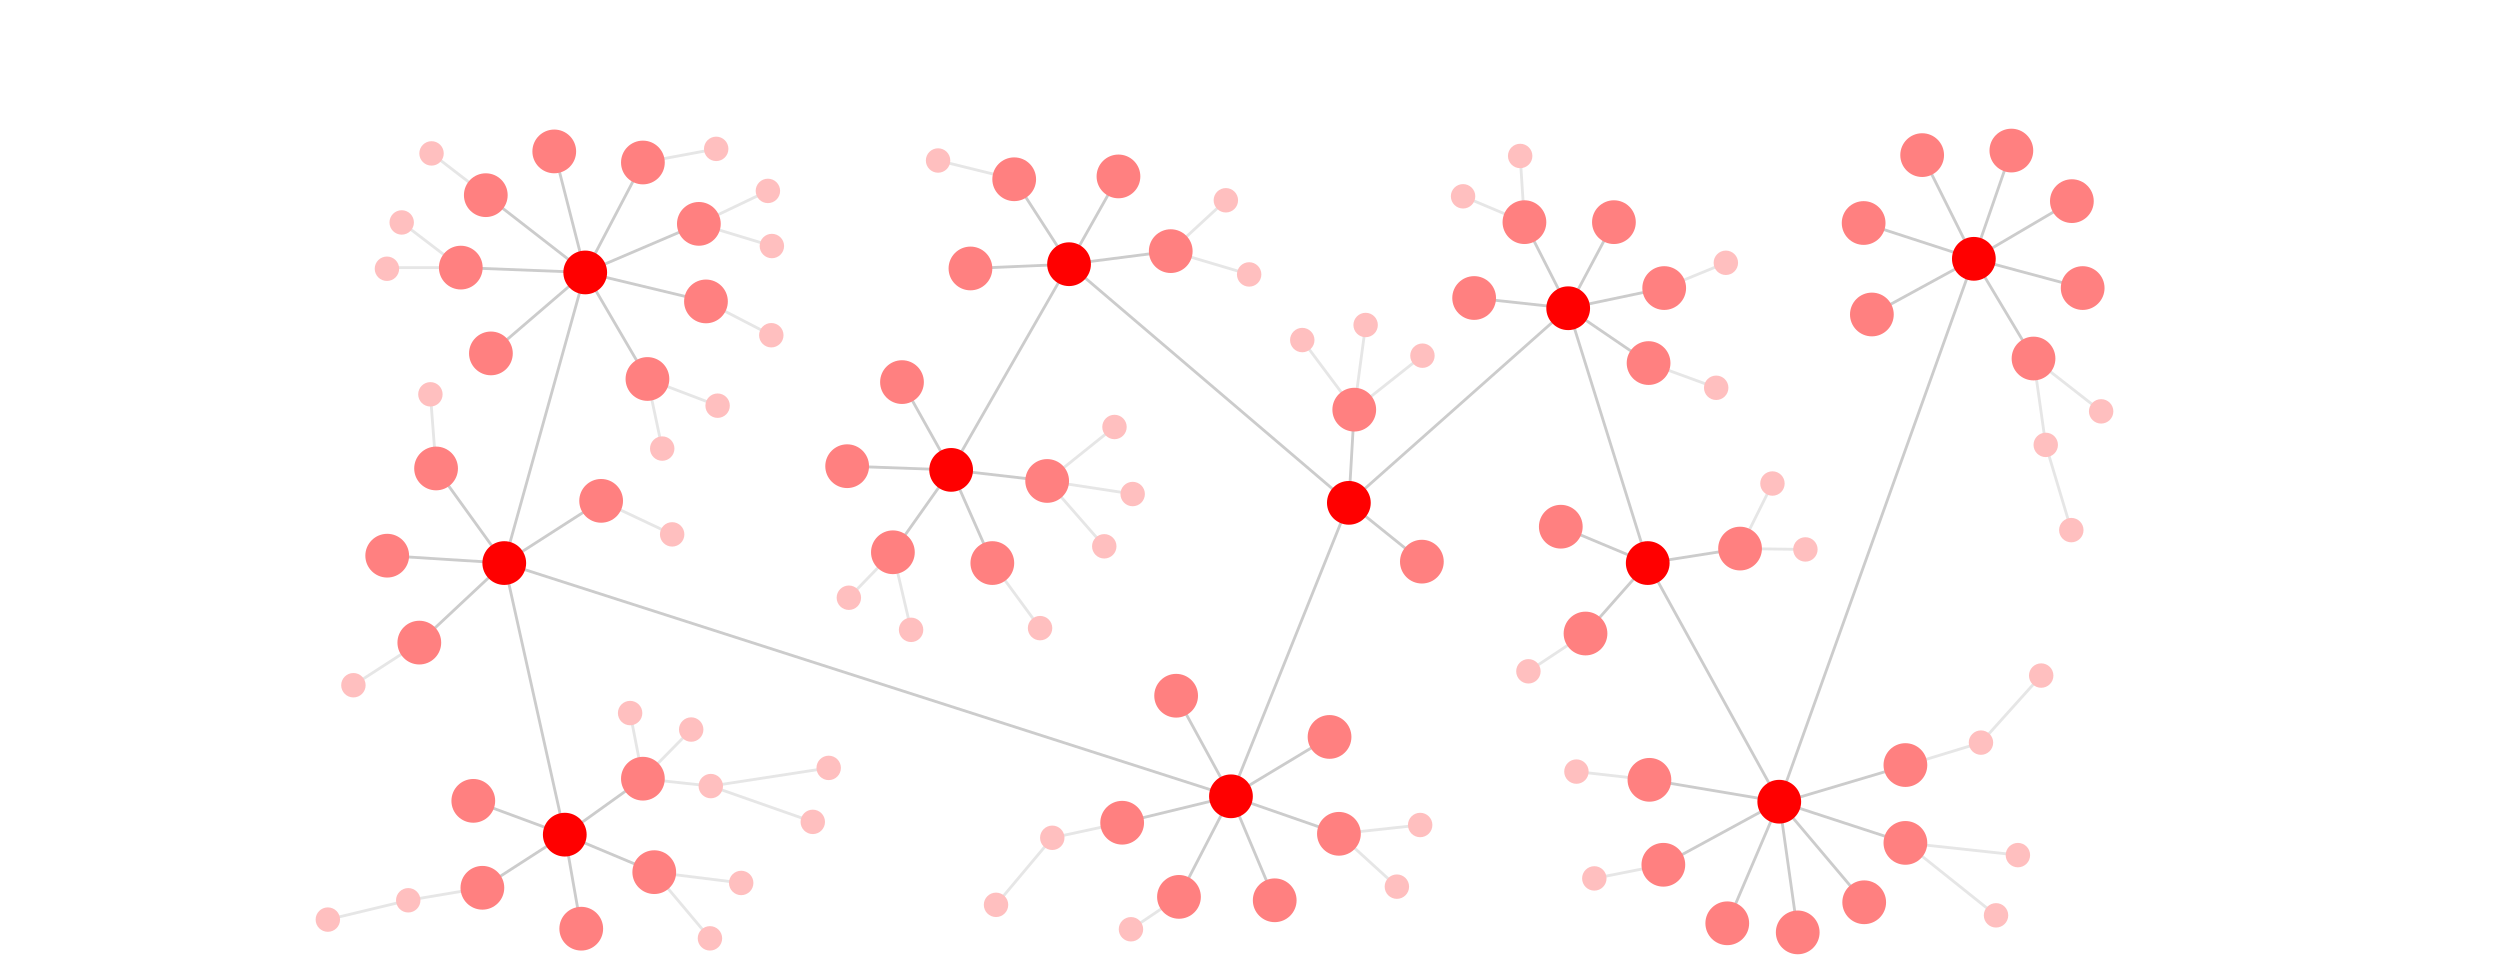
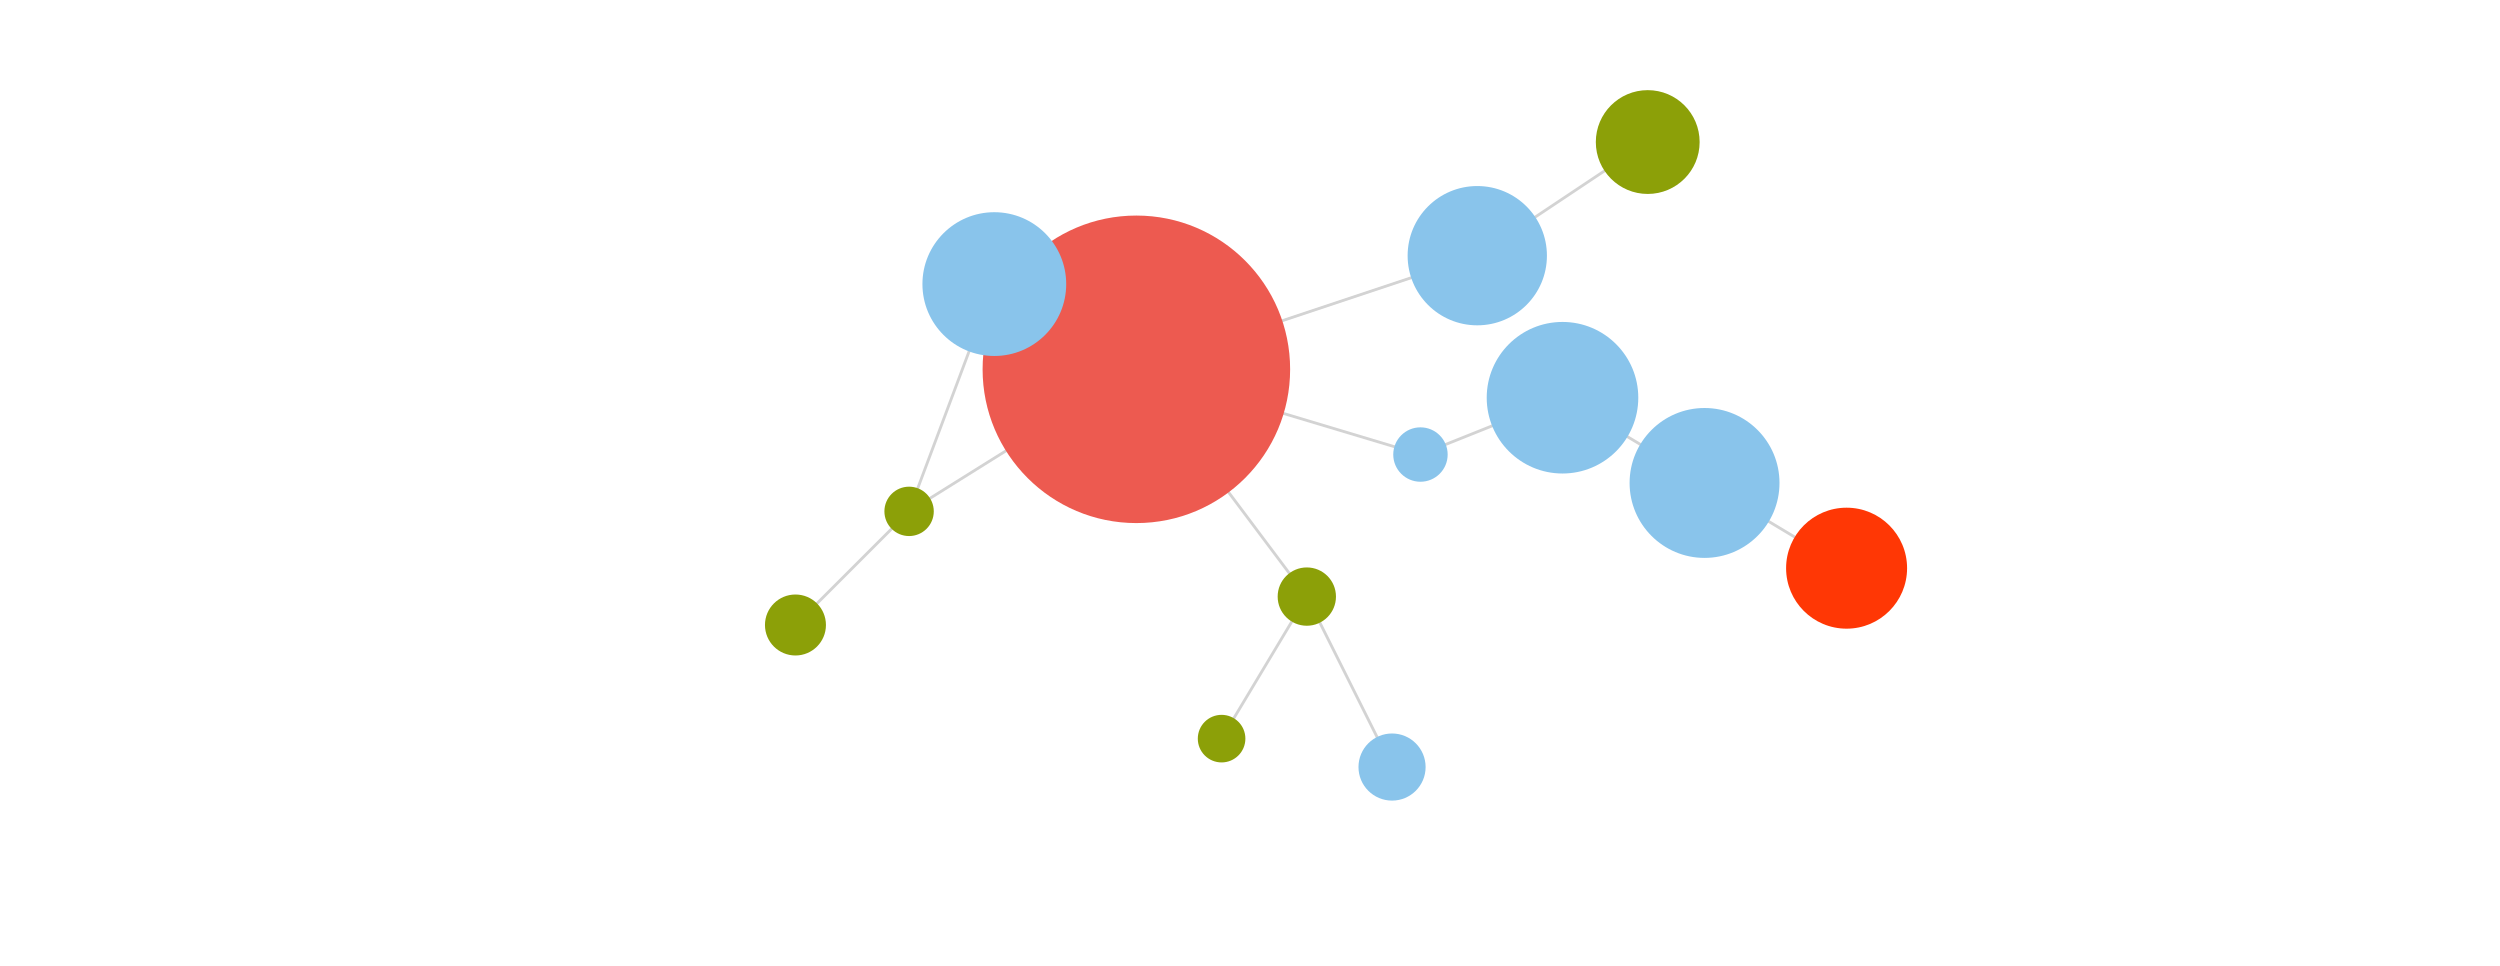
- <svg width="900" height="340" viewBox="-70,-30,880,340" style="max-width: 100%; height: auto; font: 10px sans-serif;" id="svg">
-   <g id="g_12">
-     <line x1="306.3" y1="63" x2="264.8" y2="135.4" style="fill:none;stroke:#CCCCCC;" id="line_119" />
-     <line x1="306.3" y1="63" x2="404.8" y2="147" style="fill:none;stroke:#CCCCCC;" id="line_118" />
-     <line x1="404.8" y1="147" x2="482" y2="78.5" style="fill:none;stroke:#CCCCCC;" id="line_117" />
-     <line x1="482" y1="78.5" x2="510" y2="168.2" style="fill:none;stroke:#CCCCCC;" id="line_116" />
-     <line x1="404.8" y1="147" x2="363.3" y2="250.3" style="fill:none;stroke:#CCCCCC;" id="line_115" />
-     <line x1="363.3" y1="250.3" x2="107.5" y2="168.2" style="fill:none;stroke:#CCCCCC;" id="line_114" />
-     <line x1="107.5" y1="168.2" x2="136" y2="65.9" style="fill:none;stroke:#CCCCCC;" id="line_113" />
-     <line x1="107.5" y1="168.2" x2="128.8" y2="263.8" style="fill:none;stroke:#CCCCCC;" id="line_112" />
-     <line x1="510" y1="168.2" x2="556.3" y2="252.2" style="fill:none;stroke:#CCCCCC;" id="line_111" />
-     <line x1="556.3" y1="252.2" x2="624.8" y2="61.1" style="fill:none;stroke:#CCCCCC;" id="line_110" />
-     <line x1="624.8" y1="61.1" x2="588.9" y2="80.7" style="fill:none;stroke:#CCCCCC;" id="line_109" />
-     <line x1="624.8" y1="61.1" x2="586" y2="48.5" style="fill:none;stroke:#CCCCCC;" id="line_108" />
-     <line x1="624.8" y1="61.1" x2="606.6" y2="24.6" style="fill:none;stroke:#CCCCCC;" id="line_107" />
-     <line x1="624.8" y1="61.1" x2="638" y2="23" style="fill:none;stroke:#CCCCCC;" id="line_106" />
-     <line x1="624.8" y1="61.1" x2="659.3" y2="40.8" style="fill:none;stroke:#CCCCCC;" id="line_105" />
-     <line x1="624.8" y1="61.1" x2="663.1" y2="71.4" style="fill:none;stroke:#CCCCCC;" id="line_104" />
-     <line x1="624.8" y1="61.1" x2="645.8" y2="96.2" style="fill:none;stroke:#CCCCCC;" id="line_103" />
-     <line x1="482" y1="78.5" x2="448.9" y2="74.9" style="fill:none;stroke:#CCCCCC;" id="line_102" />
-     <line x1="482" y1="78.5" x2="466.6" y2="48.2" style="fill:none;stroke:#CCCCCC;" id="line_101" />
-     <line x1="482" y1="78.5" x2="498.1" y2="48.2" style="fill:none;stroke:#CCCCCC;" id="line_100" />
-     <line x1="482" y1="78.5" x2="515.8" y2="71.4" style="fill:none;stroke:#CCCCCC;" id="line_99" />
-     <line x1="482" y1="78.5" x2="510.3" y2="97.8" style="fill:none;stroke:#CCCCCC;" id="line_98" />
-     <line x1="510" y1="168.2" x2="542.5" y2="163.1" style="fill:none;stroke:#CCCCCC;" id="line_97" />
-     <line x1="510" y1="168.2" x2="479.4" y2="155.4" style="fill:none;stroke:#CCCCCC;" id="line_96" />
-     <line x1="510" y1="168.2" x2="488.1" y2="193" style="fill:none;stroke:#CCCCCC;" id="line_95" />
-     <line x1="556.3" y1="252.2" x2="510.6" y2="244.5" style="fill:none;stroke:#CCCCCC;" id="line_94" />
-     <line x1="556.3" y1="252.2" x2="515.5" y2="274.4" style="fill:none;stroke:#CCCCCC;" id="line_93" />
-     <line x1="556.3" y1="252.2" x2="538" y2="295" style="fill:none;stroke:#CCCCCC;" id="line_92" />
-     <line x1="556.3" y1="252.2" x2="562.8" y2="298.2" style="fill:none;stroke:#CCCCCC;" id="line_91" />
-     <line x1="556.3" y1="252.2" x2="586.2" y2="287.6" style="fill:none;stroke:#CCCCCC;" id="line_90" />
-     <line x1="556.3" y1="252.2" x2="600.7" y2="266.7" style="fill:none;stroke:#CCCCCC;" id="line_89" />
-     <line x1="555.7" y1="252.9" x2="601.4" y2="239.3" style="fill:none;stroke:#CCCCCC;" id="line_88" />
-     <line x1="363.3" y1="250.3" x2="344" y2="214.9" style="fill:none;stroke:#CCCCCC;" id="line_87" />
-     <line x1="363.3" y1="250.3" x2="325" y2="259.6" style="fill:none;stroke:#CCCCCC;" id="line_86" />
-     <line x1="363.3" y1="250.3" x2="345" y2="285.7" style="fill:none;stroke:#CCCCCC;" id="line_85" />
-     <line x1="363.3" y1="250.3" x2="378.7" y2="286.9" style="fill:none;stroke:#CCCCCC;" id="line_84" />
-     <line x1="363.3" y1="250.3" x2="401.3" y2="263.5" style="fill:none;stroke:#CCCCCC;" id="line_83" />
-     <line x1="363.3" y1="250.3" x2="398" y2="229.4" style="fill:none;stroke:#CCCCCC;" id="line_82" />
-     <line x1="404.8" y1="147" x2="430.5" y2="167.7" style="fill:none;stroke:#CCCCCC;" id="line_81" />
-     <line x1="404.8" y1="147" x2="406.7" y2="114.2" style="fill:none;stroke:#CCCCCC;" id="line_80" />
-     <line x1="128.8" y1="263.8" x2="160.3" y2="277" style="fill:none;stroke:#CCCCCC;" id="line_79" />
-     <line x1="128.8" y1="263.8" x2="156.3" y2="244.1" style="fill:none;stroke:#CCCCCC;" id="line_78" />
-     <line x1="128.8" y1="263.8" x2="134.6" y2="296.9" style="fill:none;stroke:#CCCCCC;" id="line_77" />
-     <line x1="128.8" y1="263.8" x2="99.8" y2="282.5" style="fill:none;stroke:#CCCCCC;" id="line_76" />
-     <line x1="128.8" y1="263.8" x2="96.6" y2="251.9" style="fill:none;stroke:#CCCCCC;" id="line_75" />
-     <line x1="107.5" y1="168.2" x2="141.6" y2="146.3" style="fill:none;stroke:#CCCCCC;" id="line_74" />
-     <line x1="107.5" y1="168.2" x2="83.5" y2="134.9" style="fill:none;stroke:#CCCCCC;" id="line_73" />
-     <line x1="107.5" y1="168.2" x2="66.3" y2="165.6" style="fill:none;stroke:#CCCCCC;" id="line_72" />
-     <line x1="107.5" y1="168.2" x2="77.6" y2="196.2" style="fill:none;stroke:#CCCCCC;" id="line_71" />
-     <line x1="136" y1="65.9" x2="102.8" y2="94.4" style="fill:none;stroke:#CCCCCC;" id="line_70" />
-     <line x1="136" y1="65.9" x2="92.2" y2="64.2" style="fill:none;stroke:#CCCCCC;" id="line_69" />
-     <line x1="136" y1="65.9" x2="101" y2="38.7" style="fill:none;stroke:#CCCCCC;" id="line_68" />
-     <line x1="125.1" y1="23.3" x2="136" y2="65.9" style="fill:none;stroke:#CCCCCC;" id="line_67" />
-     <line x1="136" y1="65.9" x2="156.3" y2="27.2" style="fill:none;stroke:#CCCCCC;" id="line_66" />
-     <line x1="176" y1="48.8" x2="136" y2="65.9" style="fill:none;stroke:#CCCCCC;" id="line_65" />
-     <line x1="178.5" y1="76.1" x2="136" y2="65.9" style="fill:none;stroke:#CCCCCC;" id="line_64" />
-     <line x1="136" y1="65.9" x2="157.9" y2="103.4" style="fill:none;stroke:#CCCCCC;" id="line_63" />
-     <line x1="264.8" y1="135.4" x2="298.6" y2="139.3" style="fill:none;stroke:#CCCCCC;" id="line_62" />
-     <line x1="279.3" y1="168.2" x2="264.8" y2="135.4" style="fill:none;stroke:#CCCCCC;" id="line_61" />
-     <line x1="264.8" y1="135.4" x2="244.3" y2="164.4" style="fill:none;stroke:#CCCCCC;" id="line_60" />
-     <line x1="264.8" y1="135.4" x2="228.2" y2="134.1" style="fill:none;stroke:#CCCCCC;" id="line_59" />
-     <line x1="247.5" y1="104.5" x2="264.8" y2="135.4" style="fill:none;stroke:#CCCCCC;" id="line_58" />
-     <line x1="306.3" y1="63" x2="271.6" y2="64.5" style="fill:none;stroke:#CCCCCC;" id="line_57" />
-     <line x1="287" y1="33.1" x2="306.3" y2="63" style="fill:none;stroke:#CCCCCC;" id="line_56" />
-     <line x1="306.3" y1="63" x2="323.7" y2="32.1" style="fill:none;stroke:#CCCCCC;" id="line_55" />
-     <line x1="342.1" y1="58.4" x2="306.3" y2="63" style="fill:none;stroke:#CCCCCC;" id="line_54" />
-     <line x1="83.5" y1="134.9" x2="81.5" y2="108.8" style="fill:none;stroke:#E6E6E6;" id="line_53" />
-     <line x1="92.2" y1="64.2" x2="65.9" y2="64.2" style="fill:none;stroke:#E6E6E6;" id="line_52" />
-     <line x1="92.2" y1="64.2" x2="71.4" y2="48.3" style="fill:none;stroke:#E6E6E6;" id="line_51" />
-     <line x1="81.9" y1="24" x2="101" y2="38.7" style="fill:none;stroke:#E6E6E6;" id="line_50" />
-     <line x1="182.1" y1="22.4" x2="156.3" y2="27.2" style="fill:none;stroke:#E6E6E6;" id="line_49" />
-     <line x1="200.3" y1="37.2" x2="176" y2="48.8" style="fill:none;stroke:#E6E6E6;" id="line_48" />
-     <line x1="176" y1="48.8" x2="201.7" y2="56.6" style="fill:none;stroke:#E6E6E6;" id="line_47" />
-     <line x1="178.5" y1="76.1" x2="201.5" y2="88" style="fill:none;stroke:#E6E6E6;" id="line_46" />
-     <line x1="157.9" y1="103.4" x2="182.6" y2="112.8" style="fill:none;stroke:#E6E6E6;" id="line_45" />
-     <line x1="157.9" y1="103.4" x2="163.1" y2="127.9" style="fill:none;stroke:#E6E6E6;" id="line_44" />
-     <line x1="141.6" y1="146.3" x2="166.6" y2="158.1" style="fill:none;stroke:#E6E6E6;" id="line_43" />
-     <line x1="77.6" y1="196.2" x2="54.4" y2="211.2" style="fill:none;stroke:#E6E6E6;" id="line_42" />
-     <line x1="244.3" y1="164.4" x2="228.8" y2="180.4" style="fill:none;stroke:#E6E6E6;" id="line_41" />
-     <line x1="244.3" y1="164.4" x2="250.7" y2="191.7" style="fill:none;stroke:#E6E6E6;" id="line_40" />
-     <line x1="279.3" y1="168.2" x2="296.1" y2="191.1" style="fill:none;stroke:#E6E6E6;" id="line_39" />
-     <line x1="298.6" y1="139.3" x2="318.7" y2="162.3" style="fill:none;stroke:#E6E6E6;" id="line_38" />
-     <line x1="328.7" y1="143.9" x2="298.6" y2="139.3" style="fill:none;stroke:#E6E6E6;" id="line_37" />
-     <line x1="298.6" y1="139.3" x2="322.3" y2="120.3" style="fill:none;stroke:#E6E6E6;" id="line_36" />
-     <line x1="260.2" y1="26.5" x2="287" y2="33.1" style="fill:none;stroke:#E6E6E6;" id="line_35" />
-     <line x1="342.1" y1="58.4" x2="361.5" y2="40.5" style="fill:none;stroke:#E6E6E6;" id="line_34" />
-     <line x1="342.1" y1="58.4" x2="369.7" y2="66.6" style="fill:none;stroke:#E6E6E6;" id="line_33" />
-     <line x1="406.7" y1="114.2" x2="388.4" y2="89.7" style="fill:none;stroke:#E6E6E6;" id="line_32" />
-     <line x1="406.7" y1="114.2" x2="410.7" y2="84.4" style="fill:none;stroke:#E6E6E6;" id="line_31" />
-     <line x1="406.7" y1="114.2" x2="430.7" y2="95.2" style="fill:none;stroke:#E6E6E6;" id="line_30" />
-     <line x1="466.6" y1="48.2" x2="445" y2="39.1" style="fill:none;stroke:#E6E6E6;" id="line_29" />
-     <line x1="465.1" y1="24.9" x2="466.6" y2="48.2" style="fill:none;stroke:#E6E6E6;" id="line_28" />
-     <line x1="515.8" y1="71.4" x2="537.5" y2="62.5" style="fill:none;stroke:#E6E6E6;" id="line_27" />
-     <line x1="510.3" y1="97.8" x2="534.1" y2="106.5" style="fill:none;stroke:#E6E6E6;" id="line_26" />
-     <line x1="645.8" y1="96.2" x2="650.1" y2="126.6" style="fill:none;stroke:#E6E6E6;" id="line_25" />
-     <line x1="650.1" y1="126.6" x2="659.1" y2="156.6" style="fill:none;stroke:#E6E6E6;" id="line_24" />
-     <line x1="645.8" y1="96.2" x2="669.6" y2="114.8" style="fill:none;stroke:#E6E6E6;" id="line_23" />
-     <line x1="542.5" y1="163.1" x2="553.9" y2="140.2" style="fill:none;stroke:#E6E6E6;" id="line_22" />
-     <line x1="542.5" y1="163.1" x2="565.5" y2="163.4" style="fill:none;stroke:#E6E6E6;" id="line_21" />
-     <line x1="488.1" y1="193" x2="468" y2="206.3" style="fill:none;stroke:#E6E6E6;" id="line_20" />
-     <line x1="99.8" y1="282.5" x2="73.7" y2="286.9" style="fill:none;stroke:#E6E6E6;" id="line_19" />
-     <line x1="73.7" y1="286.9" x2="45.4" y2="293.7" style="fill:none;stroke:#E6E6E6;" id="line_18" />
-     <line x1="156.3" y1="244.1" x2="151.8" y2="221" style="fill:none;stroke:#E6E6E6;" id="line_17" />
-     <line x1="156.3" y1="244.1" x2="173.3" y2="226.8" style="fill:none;stroke:#E6E6E6;" id="line_16" />
-     <line x1="156.3" y1="244.1" x2="180.2" y2="246.7" style="fill:none;stroke:#E6E6E6;" id="line_15" />
-     <line x1="160.3" y1="277" x2="190.9" y2="280.8" style="fill:none;stroke:#E6E6E6;" id="line_14" />
-     <line x1="160.3" y1="277" x2="179.9" y2="300.3" style="fill:none;stroke:#E6E6E6;" id="line_13" />
-     <line x1="180.2" y1="246.7" x2="221.7" y2="240.3" style="fill:none;stroke:#E6E6E6;" id="line_12" />
-     <line x1="216.1" y1="259.3" x2="180.2" y2="246.7" style="fill:none;stroke:#E6E6E6;" id="line_11" />
-     <line x1="325" y1="259.6" x2="300.4" y2="264.9" style="fill:none;stroke:#E6E6E6;" id="line_10" />
-     <line x1="300.4" y1="264.9" x2="280.6" y2="288.5" style="fill:none;stroke:#E6E6E6;" id="line_9" />
-     <line x1="328.1" y1="297.1" x2="345" y2="285.7" style="fill:none;stroke:#E6E6E6;" id="line_8" />
-     <line x1="401.3" y1="263.5" x2="429.9" y2="260.4" style="fill:none;stroke:#E6E6E6;" id="line_7" />
-     <line x1="421.7" y1="282.1" x2="401.3" y2="263.5" style="fill:none;stroke:#E6E6E6;" id="line_6" />
-     <line x1="510.6" y1="244.5" x2="484.9" y2="241.6" style="fill:none;stroke:#E6E6E6;" id="line_5" />
-     <line x1="515.5" y1="274.4" x2="491.2" y2="279.2" style="fill:none;stroke:#E6E6E6;" id="line_4" />
-     <line x1="601.4" y1="239.3" x2="627.3" y2="231.4" style="fill:none;stroke:#E6E6E6;" id="line_3" />
-     <line x1="627.3" y1="231.4" x2="648.5" y2="207.8" style="fill:none;stroke:#E6E6E6;" id="line_2" />
-     <line x1="600.7" y1="266.7" x2="640.3" y2="271" style="fill:none;stroke:#E6E6E6;" id="line_1" />
-     <line x1="600.7" y1="266.7" x2="632.6" y2="292.2" style="fill:none;stroke:#E6E6E6;" id="line" />
-   </g>
-   <g id="g_11">
-     <circle cx="306.3" cy="63" r="7.7" style="fill:#FF0000;" id="circle_120" />
-     <circle cx="264.8" cy="135.4" r="7.7" style="fill:#FF0000;" id="circle_119" />
-     <circle cx="107.5" cy="168.2" r="7.7" style="fill:#FF0000;" id="circle_118" />
-     <circle cx="128.8" cy="263.8" r="7.7" style="fill:#FF0000;" id="circle_117" />
-     <circle cx="136" cy="65.9" r="7.7" style="fill:#FF0000;" id="circle_116" />
-     <circle cx="404.8" cy="147" r="7.7" style="fill:#FF0000;" id="circle_115" />
-     <circle cx="363.3" cy="250.3" r="7.7" style="fill:#FF0000;" id="circle_114" />
-     <circle cx="556.3" cy="252.2" r="7.7" style="fill:#FF0000;" id="circle_113" />
-     <circle cx="482" cy="78.5" r="7.7" style="fill:#FF0000;" id="circle_112" />
-     <circle cx="510" cy="168.2" r="7.7" style="fill:#FF0000;" id="circle_111" />
-     <circle cx="624.8" cy="61.1" r="7.7" style="fill:#FF0000;" id="circle_110" />
-     <circle cx="271.6" cy="64.5" r="7.7" style="fill:#FF8080;" id="circle_109" />
-     <circle cx="323.7" cy="32.1" r="7.7" style="fill:#FF8080;" id="circle_108" />
-     <circle cx="287" cy="33.1" r="7.7" style="fill:#FF8080;" id="circle_107" />
-     <circle cx="342.1" cy="58.4" r="7.7" style="fill:#FF8080;" id="circle_106" />
-     <circle cx="244.3" cy="164.4" r="7.7" style="fill:#FF8080;" id="circle_105" />
-     <circle cx="279.3" cy="168.2" r="7.7" style="fill:#FF8080;" id="circle_104" />
-     <circle cx="298.6" cy="139.3" r="7.7" style="fill:#FF8080;" id="circle_103" />
-     <circle cx="247.5" cy="104.5" r="7.7" style="fill:#FF8080;" id="circle_102" />
-     <circle cx="157.9" cy="103.4" r="7.7" style="fill:#FF8080;" id="circle_101" />
-     <circle cx="178.5" cy="76.1" r="7.7" style="fill:#FF8080;" id="circle_100" />
-     <circle cx="176" cy="48.8" r="7.7" style="fill:#FF8080;" id="circle_99" />
-     <circle cx="156.3" cy="27.2" r="7.7" style="fill:#FF8080;" id="circle_98" />
-     <circle cx="125.1" cy="23.3" r="7.7" style="fill:#FF8080;" id="circle_97" />
-     <circle cx="101" cy="38.7" r="7.7" style="fill:#FF8080;" id="circle_96" />
-     <circle cx="92.2" cy="64.2" r="7.7" style="fill:#FF8080;" id="circle_95" />
-     <circle cx="66.2" cy="64.6" r="4.3" style="fill:#FFBFBF;" id="circle_94" />
-     <circle cx="81.5" cy="108.8" r="4.3" style="fill:#FFBFBF;" id="circle_93" />
-     <circle cx="81.9" cy="24" r="4.3" style="fill:#FFBFBF;" id="circle_92" />
-     <circle cx="182.1" cy="22.4" r="4.3" style="fill:#FFBFBF;" id="circle_91" />
-     <circle cx="200.3" cy="37.2" r="4.3" style="fill:#FFBFBF;" id="circle_90" />
-     <circle cx="201.7" cy="56.6" r="4.3" style="fill:#FFBFBF;" id="circle_89" />
-     <circle cx="201.5" cy="88" r="4.3" style="fill:#FFBFBF;" id="circle_88" />
-     <circle cx="182.6" cy="112.8" r="4.3" style="fill:#FFBFBF;" id="circle_87" />
-     <circle cx="163.1" cy="127.9" r="4.3" style="fill:#FFBFBF;" id="circle_86" />
-     <circle cx="166.6" cy="158.1" r="4.3" style="fill:#FFBFBF;" id="circle_85" />
-     <circle cx="54.4" cy="211.2" r="4.3" style="fill:#FFBFBF;" id="circle_84" />
-     <circle cx="180.2" cy="246.7" r="4.3" style="fill:#FFBFBF;" id="circle_83" />
-     <circle cx="216.1" cy="259.3" r="4.3" style="fill:#FFBFBF;" id="circle_82" />
-     <circle cx="221.7" cy="240.3" r="4.3" style="fill:#FFBFBF;" id="circle_81" />
-     <circle cx="228.8" cy="180.4" r="4.3" style="fill:#FFBFBF;" id="circle_80" />
-     <circle cx="250.7" cy="191.7" r="4.3" style="fill:#FFBFBF;" id="circle_79" />
-     <circle cx="296.1" cy="191.1" r="4.3" style="fill:#FFBFBF;" id="circle_78" />
-     <circle cx="300.4" cy="264.9" r="4.3" style="fill:#FFBFBF;" id="circle_77" />
-     <circle cx="280.6" cy="288.5" r="4.3" style="fill:#FFBFBF;" id="circle_76" />
-     <circle cx="328.1" cy="297.1" r="4.3" style="fill:#FFBFBF;" id="circle_75" />
-     <circle cx="421.7" cy="282.1" r="4.3" style="fill:#FFBFBF;" id="circle_74" />
-     <circle cx="429.9" cy="260.4" r="4.3" style="fill:#FFBFBF;" id="circle_73" />
-     <circle cx="484.9" cy="241.6" r="4.3" style="fill:#FFBFBF;" id="circle_72" />
-     <circle cx="468" cy="206.3" r="4.3" style="fill:#FFBFBF;" id="circle_71" />
-     <circle cx="491.2" cy="279.2" r="4.3" style="fill:#FFBFBF;" id="circle_70" />
-     <circle cx="318.7" cy="162.3" r="4.3" style="fill:#FFBFBF;" id="circle_69" />
-     <circle cx="328.7" cy="143.9" r="4.3" style="fill:#FFBFBF;" id="circle_68" />
-     <circle cx="322.3" cy="120.3" r="4.3" style="fill:#FFBFBF;" id="circle_67" />
-     <circle cx="260.2" cy="26.5" r="4.3" style="fill:#FFBFBF;" id="circle_66" />
-     <circle cx="361.5" cy="40.5" r="4.3" style="fill:#FFBFBF;" id="circle_65" />
-     <circle cx="369.7" cy="66.6" r="4.3" style="fill:#FFBFBF;" id="circle_64" />
-     <circle cx="388.4" cy="89.7" r="4.3" style="fill:#FFBFBF;" id="circle_63" />
-     <circle cx="410.7" cy="84.4" r="4.3" style="fill:#FFBFBF;" id="circle_62" />
-     <circle cx="445" cy="39.1" r="4.3" style="fill:#FFBFBF;" id="circle_61" />
-     <circle cx="465.1" cy="24.9" r="4.3" style="fill:#FFBFBF;" id="circle_60" />
-     <circle cx="537.5" cy="62.5" r="4.3" style="fill:#FFBFBF;" id="circle_59" />
-     <circle cx="534.1" cy="106.5" r="4.3" style="fill:#FFBFBF;" id="circle_58" />
-     <circle cx="553.9" cy="140.2" r="4.3" style="fill:#FFBFBF;" id="circle_57" />
-     <circle cx="565.5" cy="163.4" r="4.3" style="fill:#FFBFBF;" id="circle_56" />
-     <circle cx="632.6" cy="292.2" r="4.3" style="fill:#FFBFBF;" id="circle_55" />
-     <circle cx="640.3" cy="271" r="4.3" style="fill:#FFBFBF;" id="circle_54" />
-     <circle cx="627.3" cy="231.4" r="4.3" style="fill:#FFBFBF;" id="circle_53" />
-     <circle cx="648.5" cy="207.8" r="4.3" style="fill:#FFBFBF;" id="circle_52" />
-     <circle cx="650.1" cy="126.6" r="4.3" style="fill:#FFBFBF;" id="circle_51" />
-     <circle cx="669.6" cy="114.8" r="4.3" style="fill:#FFBFBF;" id="circle_50" />
-     <circle cx="659.1" cy="156.6" r="4.3" style="fill:#FFBFBF;" id="circle_49" />
-     <circle cx="430.7" cy="95.2" r="4.3" style="fill:#FFBFBF;" id="circle_48" />
-     <circle cx="179.9" cy="300.3" r="4.3" style="fill:#FFBFBF;" id="circle_47" />
-     <circle cx="190.9" cy="280.8" r="4.3" style="fill:#FFBFBF;" id="circle_46" />
-     <circle cx="73.7" cy="286.9" r="4.3" style="fill:#FFBFBF;" id="circle_45" />
-     <circle cx="45.4" cy="293.7" r="4.3" style="fill:#FFBFBF;" id="circle_44" />
-     <circle cx="173.3" cy="226.8" r="4.3" style="fill:#FFBFBF;" id="circle_43" />
-     <circle cx="151.8" cy="221" r="4.3" style="fill:#FFBFBF;" id="circle_42" />
-     <circle cx="71.4" cy="48.3" r="4.3" style="fill:#FFBFBF;" id="circle_41" />
-     <circle cx="102.8" cy="94.4" r="7.7" style="fill:#FF8080;" id="circle_40" />
-     <circle cx="83.5" cy="134.9" r="7.7" style="fill:#FF8080;" id="circle_39" />
-     <circle cx="66.3" cy="165.6" r="7.7" style="fill:#FF8080;" id="circle_38" />
-     <circle cx="77.6" cy="196.2" r="7.7" style="fill:#FF8080;" id="circle_37" />
-     <circle cx="96.6" cy="251.9" r="7.7" style="fill:#FF8080;" id="circle_36" />
-     <circle cx="99.8" cy="282.5" r="7.7" style="fill:#FF8080;" id="circle_35" />
-     <circle cx="134.6" cy="296.9" r="7.7" style="fill:#FF8080;" id="circle_34" />
-     <circle cx="160.3" cy="277" r="7.7" style="fill:#FF8080;" id="circle_33" />
-     <circle cx="156.3" cy="244.1" r="7.7" style="fill:#FF8080;" id="circle_32" />
-     <circle cx="325" cy="259.6" r="7.7" style="fill:#FF8080;" id="circle_31" />
-     <circle cx="344" cy="214.9" r="7.7" style="fill:#FF8080;" id="circle_30" />
-     <circle cx="406.7" cy="114.2" r="7.7" style="fill:#FF8080;" id="circle_29" />
-     <circle cx="466.6" cy="48.2" r="7.7" style="fill:#FF8080;" id="circle_28" />
-     <circle cx="498.1" cy="48.2" r="7.7" style="fill:#FF8080;" id="circle_27" />
-     <circle cx="515.8" cy="71.4" r="7.7" style="fill:#FF8080;" id="circle_26" />
-     <circle cx="510.3" cy="97.8" r="7.7" style="fill:#FF8080;" id="circle_25" />
-     <circle cx="542.5" cy="163.1" r="7.7" style="fill:#FF8080;" id="circle_24" />
-     <circle cx="488.1" cy="193" r="7.7" style="fill:#FF8080;" id="circle_23" />
-     <circle cx="510.6" cy="244.5" r="7.7" style="fill:#FF8080;" id="circle_22" />
-     <circle cx="515.5" cy="274.4" r="7.7" style="fill:#FF8080;" id="circle_21" />
-     <circle cx="538" cy="295" r="7.7" style="fill:#FF8080;" id="circle_20" />
-     <circle cx="562.8" cy="298.2" r="7.7" style="fill:#FF8080;" id="circle_19" />
-     <circle cx="586.2" cy="287.6" r="7.7" style="fill:#FF8080;" id="circle_18" />
-     <circle cx="600.7" cy="266.7" r="7.7" style="fill:#FF8080;" id="circle_17" />
-     <circle cx="600.7" cy="239.3" r="7.7" style="fill:#FF8080;" id="circle_16" />
-     <circle cx="588.9" cy="80.7" r="7.7" style="fill:#FF8080;" id="circle_15" />
-     <circle cx="586" cy="48.5" r="7.7" style="fill:#FF8080;" id="circle_14" />
-     <circle cx="606.6" cy="24.6" r="7.7" style="fill:#FF8080;" id="circle_13" />
-     <circle cx="638" cy="23" r="7.7" style="fill:#FF8080;" id="circle_12" />
-     <circle cx="659.3" cy="40.8" r="7.7" style="fill:#FF8080;" id="circle_11" />
-     <circle cx="663.1" cy="71.4" r="7.7" style="fill:#FF8080;" id="circle_10" />
-     <circle cx="645.8" cy="96.2" r="7.7" style="fill:#FF8080;" id="circle_9" />
-     <circle cx="479.4" cy="155.4" r="7.7" style="fill:#FF8080;" id="circle_8" />
-     <circle cx="448.9" cy="74.9" r="7.7" style="fill:#FF8080;" id="circle_7" />
-     <circle cx="430.5" cy="167.7" r="7.7" style="fill:#FF8080;" id="circle_6" />
-     <circle cx="398" cy="229.4" r="7.7" style="fill:#FF8080;" id="circle_5" />
-     <circle cx="401.3" cy="263.5" r="7.7" style="fill:#FF8080;" id="circle_4" />
-     <circle cx="378.7" cy="286.9" r="7.7" style="fill:#FF8080;" id="circle_3" />
-     <circle cx="345" cy="285.7" r="7.7" style="fill:#FF8080;" id="circle_2" />
-     <circle cx="141.6" cy="146.3" r="7.7" style="fill:#FF8080;" id="circle_1" />
-     <circle cx="228.2" cy="134.1" r="7.7" style="fill:#FF8080;" id="circle" />
-   </g>
-   <g id="g">
-     <g id="g_10">
- 	</g>
-     <g id="g_9">
- 	</g>
-     <g id="g_8">
- 	</g>
-     <g id="g_7">
- 	</g>
-     <g id="g_6">
- 	</g>
-     <g id="g_5">
- 	</g>
-     <g id="g_4">
- 	</g>
-     <g id="g_3">
- 	</g>
-     <g id="g_2">
- 	</g>
-     <g id="g_1">
- 	</g>
-   </g>
+ <svg width="880" height="340" viewBox="-400,-130,880,340" style="max-width: 100%; height: auto; font: 10px sans-serif;" id="svg">
+   <line x1="0" y1="0" x2="100" y2="30" id="line_11" style="stroke:lightgray; stroke-width:1;" />
+   <line x1="0" y1="0" x2="-80" y2="50" id="line_10" style="stroke:lightgray; stroke-width:1;" />
+   <line x1="0" y1="0" x2="120" y2="-40" id="line_9" style="stroke:lightgray; stroke-width:1;" />
+   <line x1="0" y1="0" x2="60" y2="80" id="line_8" style="stroke:lightgray; stroke-width:1;" />
+   <line x1="100" y1="30" x2="150" y2="10" id="line_7" style="stroke:lightgray; stroke-width:1;" />
+   <line x1="-80" y1="50" x2="-120" y2="90" id="line_6" style="stroke:lightgray; stroke-width:1;" />
+   <line x1="-80" y1="50" x2="-50" y2="-30" id="line_5" style="stroke:lightgray; stroke-width:1;" />
+   <line x1="120" y1="-40" x2="180" y2="-80" id="line_4" style="stroke:lightgray; stroke-width:1;" />
+   <line x1="60" y1="80" x2="90" y2="140" id="line_3" style="stroke:lightgray; stroke-width:1;" />
+   <line x1="60" y1="80" x2="30" y2="130" id="line_2" style="stroke:lightgray; stroke-width:1;" />
+   <line x1="150" y1="10" x2="200" y2="40" id="line_1" style="stroke:lightgray; stroke-width:1;" />
+   <line x1="200" y1="40" x2="250" y2="70" id="line" style="stroke:lightgray; stroke-width:1;" />
+   <circle cx="0" cy="0" r="54.125" id="circle_12" style="fill: hsl(4, 81%, 62%);;" />
+   <circle cx="100" cy="30" r="9.576" id="circle_11" style="fill: hsl(204, 71%, 73%);;" />
+   <circle cx="-80" cy="50" r="8.691" id="circle_10" style="fill: hsl(68, 90%, 33%);;" />
+   <circle cx="120" cy="-40" r="24.516" id="circle_9" style="fill: hsl(204, 71%, 73%);;" />
+   <circle cx="60" cy="80" r="10.263" id="circle_8" style="fill: hsl(68, 90%, 33%);;" />
+   <circle cx="150" cy="10" r="26.676" id="circle_7" style="fill: hsl(204, 71%, 73%);;" />
+   <circle cx="-120" cy="90" r="10.733" id="circle_6" style="fill: hsl(68, 90%, 33%);;" />
+   <circle cx="-50" cy="-30" r="25.305" id="circle_5" style="fill: hsl(204, 71%, 73%);;" />
+   <circle cx="180" cy="-80" r="18.271" id="circle_4" style="fill: hsl(68, 90%, 33%);;" />
+   <circle cx="90" cy="140" r="11.814" id="circle_3" style="fill: hsl(204, 71%, 73%);;" />
+   <circle cx="30" cy="130" r="8.375" id="circle_2" style="fill: hsl(68, 90%, 33%);;" />
+   <circle cx="200" cy="40" r="26.383" id="circle_1" style="fill: hsl(204, 71%, 73%);;" />
+   <circle cx="250" cy="70" r="21.294" id="circle" style="fill: hsl(12, 100%, 51%);;" />
</svg>
